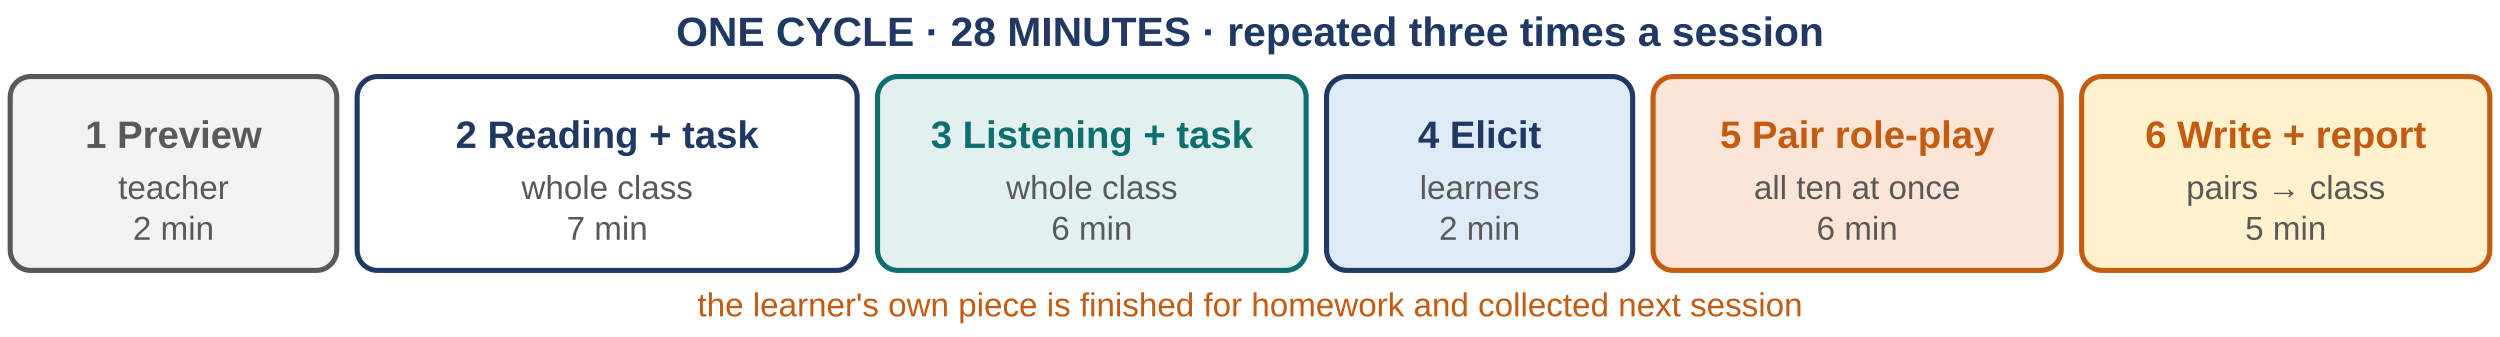
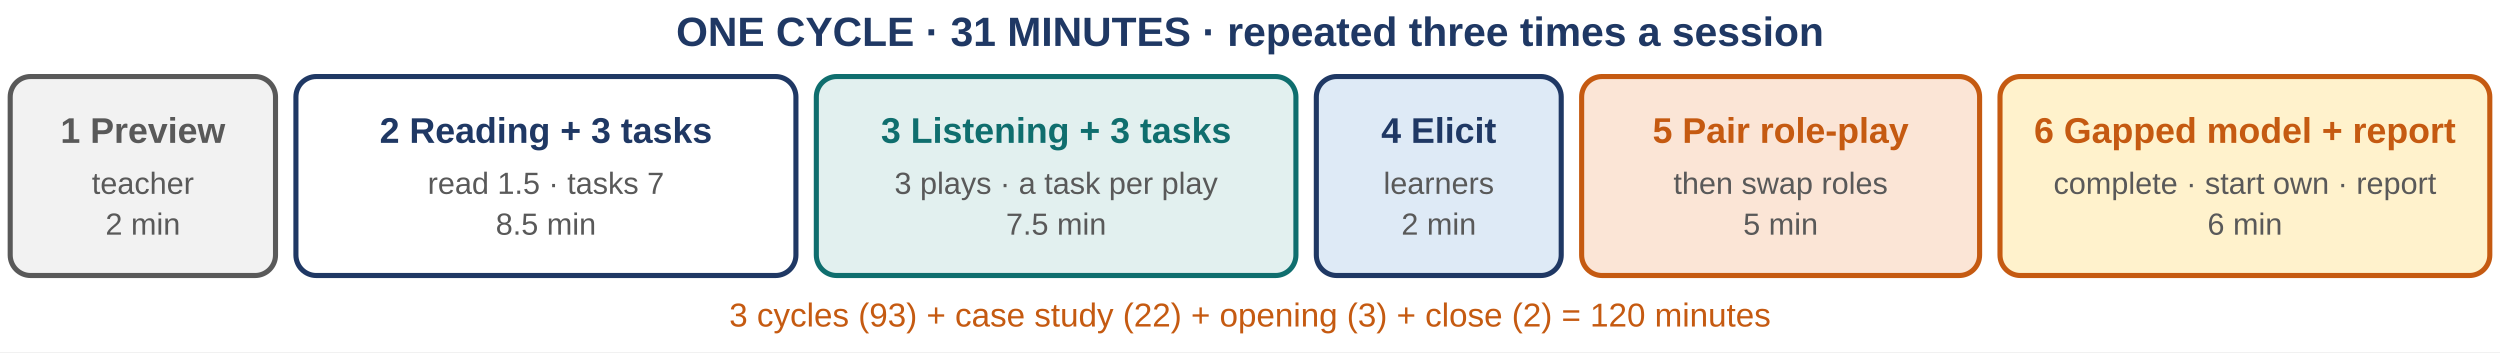
- <svg xmlns="http://www.w3.org/2000/svg" width="980" height="132" viewBox="0 0 980 132">
-   <rect width="980" height="132" fill="#fff" />
+ <svg xmlns="http://www.w3.org/2000/svg" width="980" height="138" viewBox="0 0 980 138">
+   <rect width="980" height="138" fill="#fff" />
  <g font-family="Calibri,Arial">
-     <text x="490" y="18" text-anchor="middle" fill="#1F3864" font-size="16" font-weight="bold">ONE CYCLE · 28 MINUTES · repeated three times a session</text>
-     <rect x="4" y="30" width="128" height="76" rx="8" fill="#F2F2F2" stroke="#595959" stroke-width="2" />
-     <rect x="140" y="30" width="196" height="76" rx="8" fill="#FFFFFF" stroke="#1F3864" stroke-width="2" />
-     <rect x="344" y="30" width="168" height="76" rx="8" fill="#E2F0EF" stroke="#0F6E6E" stroke-width="2" />
-     <rect x="520" y="30" width="120" height="76" rx="8" fill="#DEEAF6" stroke="#1F3864" stroke-width="2" />
-     <rect x="648" y="30" width="160" height="76" rx="8" fill="#FBE5D6" stroke="#C55A11" stroke-width="2" />
-     <rect x="816" y="30" width="160" height="76" rx="8" fill="#FFF2CC" stroke="#C55A11" stroke-width="2" />
-     <g font-size="15" font-weight="bold">
-       <text x="68" y="58" text-anchor="middle" fill="#595959">1 Preview</text>
-       <text x="238" y="58" text-anchor="middle" fill="#1F3864">2 Reading + task</text>
-       <text x="428" y="58" text-anchor="middle" fill="#0F6E6E">3 Listening + task</text>
-       <text x="580" y="58" text-anchor="middle" fill="#1F3864">4 Elicit</text>
-       <text x="728" y="58" text-anchor="middle" fill="#C55A11">5 Pair role-play</text>
-       <text x="896" y="58" text-anchor="middle" fill="#C55A11">6 Write + report</text>
+     <text x="490" y="18" text-anchor="middle" fill="#1F3864" font-size="16" font-weight="bold">ONE CYCLE · 31 MINUTES · repeated three times a session</text>
+     <rect x="4" y="30" width="104" height="78" rx="8" fill="#F2F2F2" stroke="#595959" stroke-width="2" />
+     <rect x="116" y="30" width="196" height="78" rx="8" fill="#FFFFFF" stroke="#1F3864" stroke-width="2" />
+     <rect x="320" y="30" width="188" height="78" rx="8" fill="#E2F0EF" stroke="#0F6E6E" stroke-width="2" />
+     <rect x="516" y="30" width="96" height="78" rx="8" fill="#DEEAF6" stroke="#1F3864" stroke-width="2" />
+     <rect x="620" y="30" width="156" height="78" rx="8" fill="#FBE5D6" stroke="#C55A11" stroke-width="2" />
+     <rect x="784" y="30" width="192" height="78" rx="8" fill="#FFF2CC" stroke="#C55A11" stroke-width="2" />
+     <g font-size="14" font-weight="bold">
+       <text x="56" y="56" text-anchor="middle" fill="#595959">1 Preview</text>
+       <text x="214" y="56" text-anchor="middle" fill="#1F3864">2 Reading + 3 tasks</text>
+       <text x="414" y="56" text-anchor="middle" fill="#0F6E6E">3 Listening + 3 tasks</text>
+       <text x="564" y="56" text-anchor="middle" fill="#1F3864">4 Elicit</text>
+       <text x="698" y="56" text-anchor="middle" fill="#C55A11">5 Pair role-play</text>
+       <text x="880" y="56" text-anchor="middle" fill="#C55A11">6 Gapped model + report</text>
    </g>
-     <g font-size="13" fill="#595959">
-       <text x="68" y="78" text-anchor="middle">teacher</text>
-       <text x="68" y="94" text-anchor="middle">2 min</text>
-       <text x="238" y="78" text-anchor="middle">whole class</text>
-       <text x="238" y="94" text-anchor="middle">7 min</text>
-       <text x="428" y="78" text-anchor="middle">whole class</text>
-       <text x="428" y="94" text-anchor="middle">6 min</text>
-       <text x="580" y="78" text-anchor="middle">learners</text>
-       <text x="580" y="94" text-anchor="middle">2 min</text>
-       <text x="728" y="78" text-anchor="middle">all ten at once</text>
-       <text x="728" y="94" text-anchor="middle">6 min</text>
-       <text x="896" y="78" text-anchor="middle">pairs → class</text>
-       <text x="896" y="94" text-anchor="middle">5 min</text>
+     <g font-size="12" fill="#595959">
+       <text x="56" y="76" text-anchor="middle">teacher</text>
+       <text x="56" y="92" text-anchor="middle">2 min</text>
+       <text x="214" y="76" text-anchor="middle">read 1.5 · tasks 7</text>
+       <text x="214" y="92" text-anchor="middle">8.5 min</text>
+       <text x="414" y="76" text-anchor="middle">3 plays · a task per play</text>
+       <text x="414" y="92" text-anchor="middle">7.5 min</text>
+       <text x="564" y="76" text-anchor="middle">learners</text>
+       <text x="564" y="92" text-anchor="middle">2 min</text>
+       <text x="698" y="76" text-anchor="middle">then swap roles</text>
+       <text x="698" y="92" text-anchor="middle">5 min</text>
+       <text x="880" y="76" text-anchor="middle">complete · start own · report</text>
+       <text x="880" y="92" text-anchor="middle">6 min</text>
    </g>
-     <text x="490" y="124" text-anchor="middle" fill="#C55A11" font-size="13">the learner's own piece is finished for homework and collected next session</text>
+     <text x="490" y="128" text-anchor="middle" fill="#C55A11" font-size="13">3 cycles (93) + case study (22) + opening (3) + close (2) = 120 minutes</text>
  </g>
</svg>
